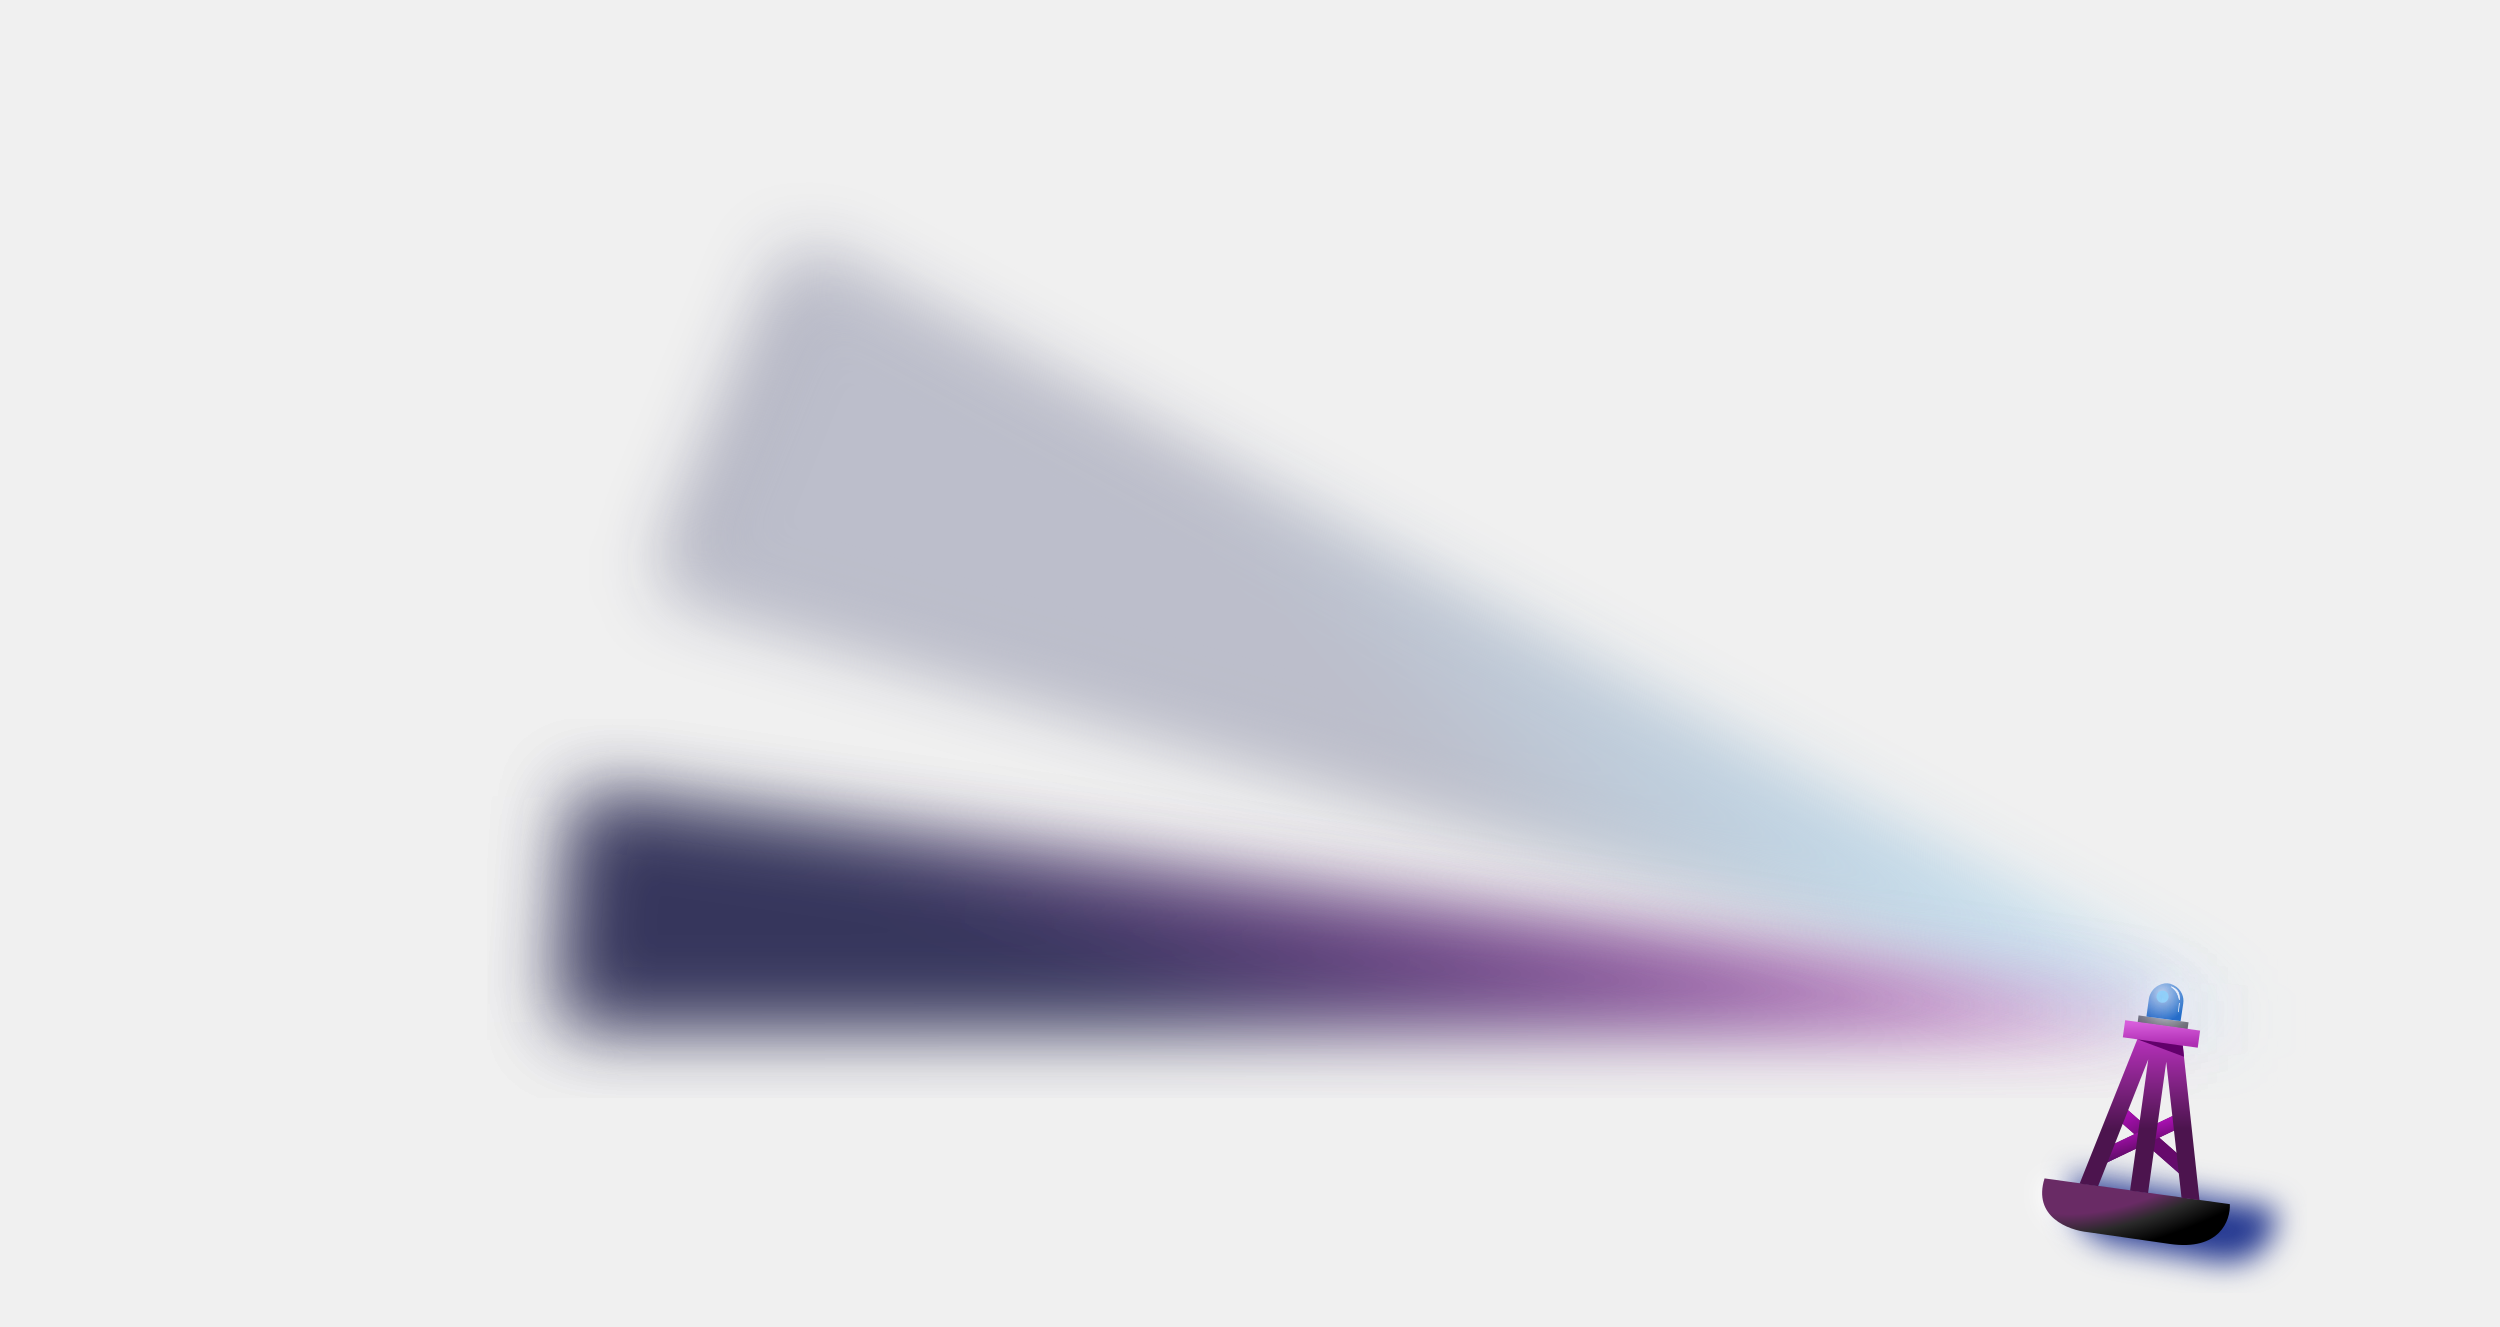
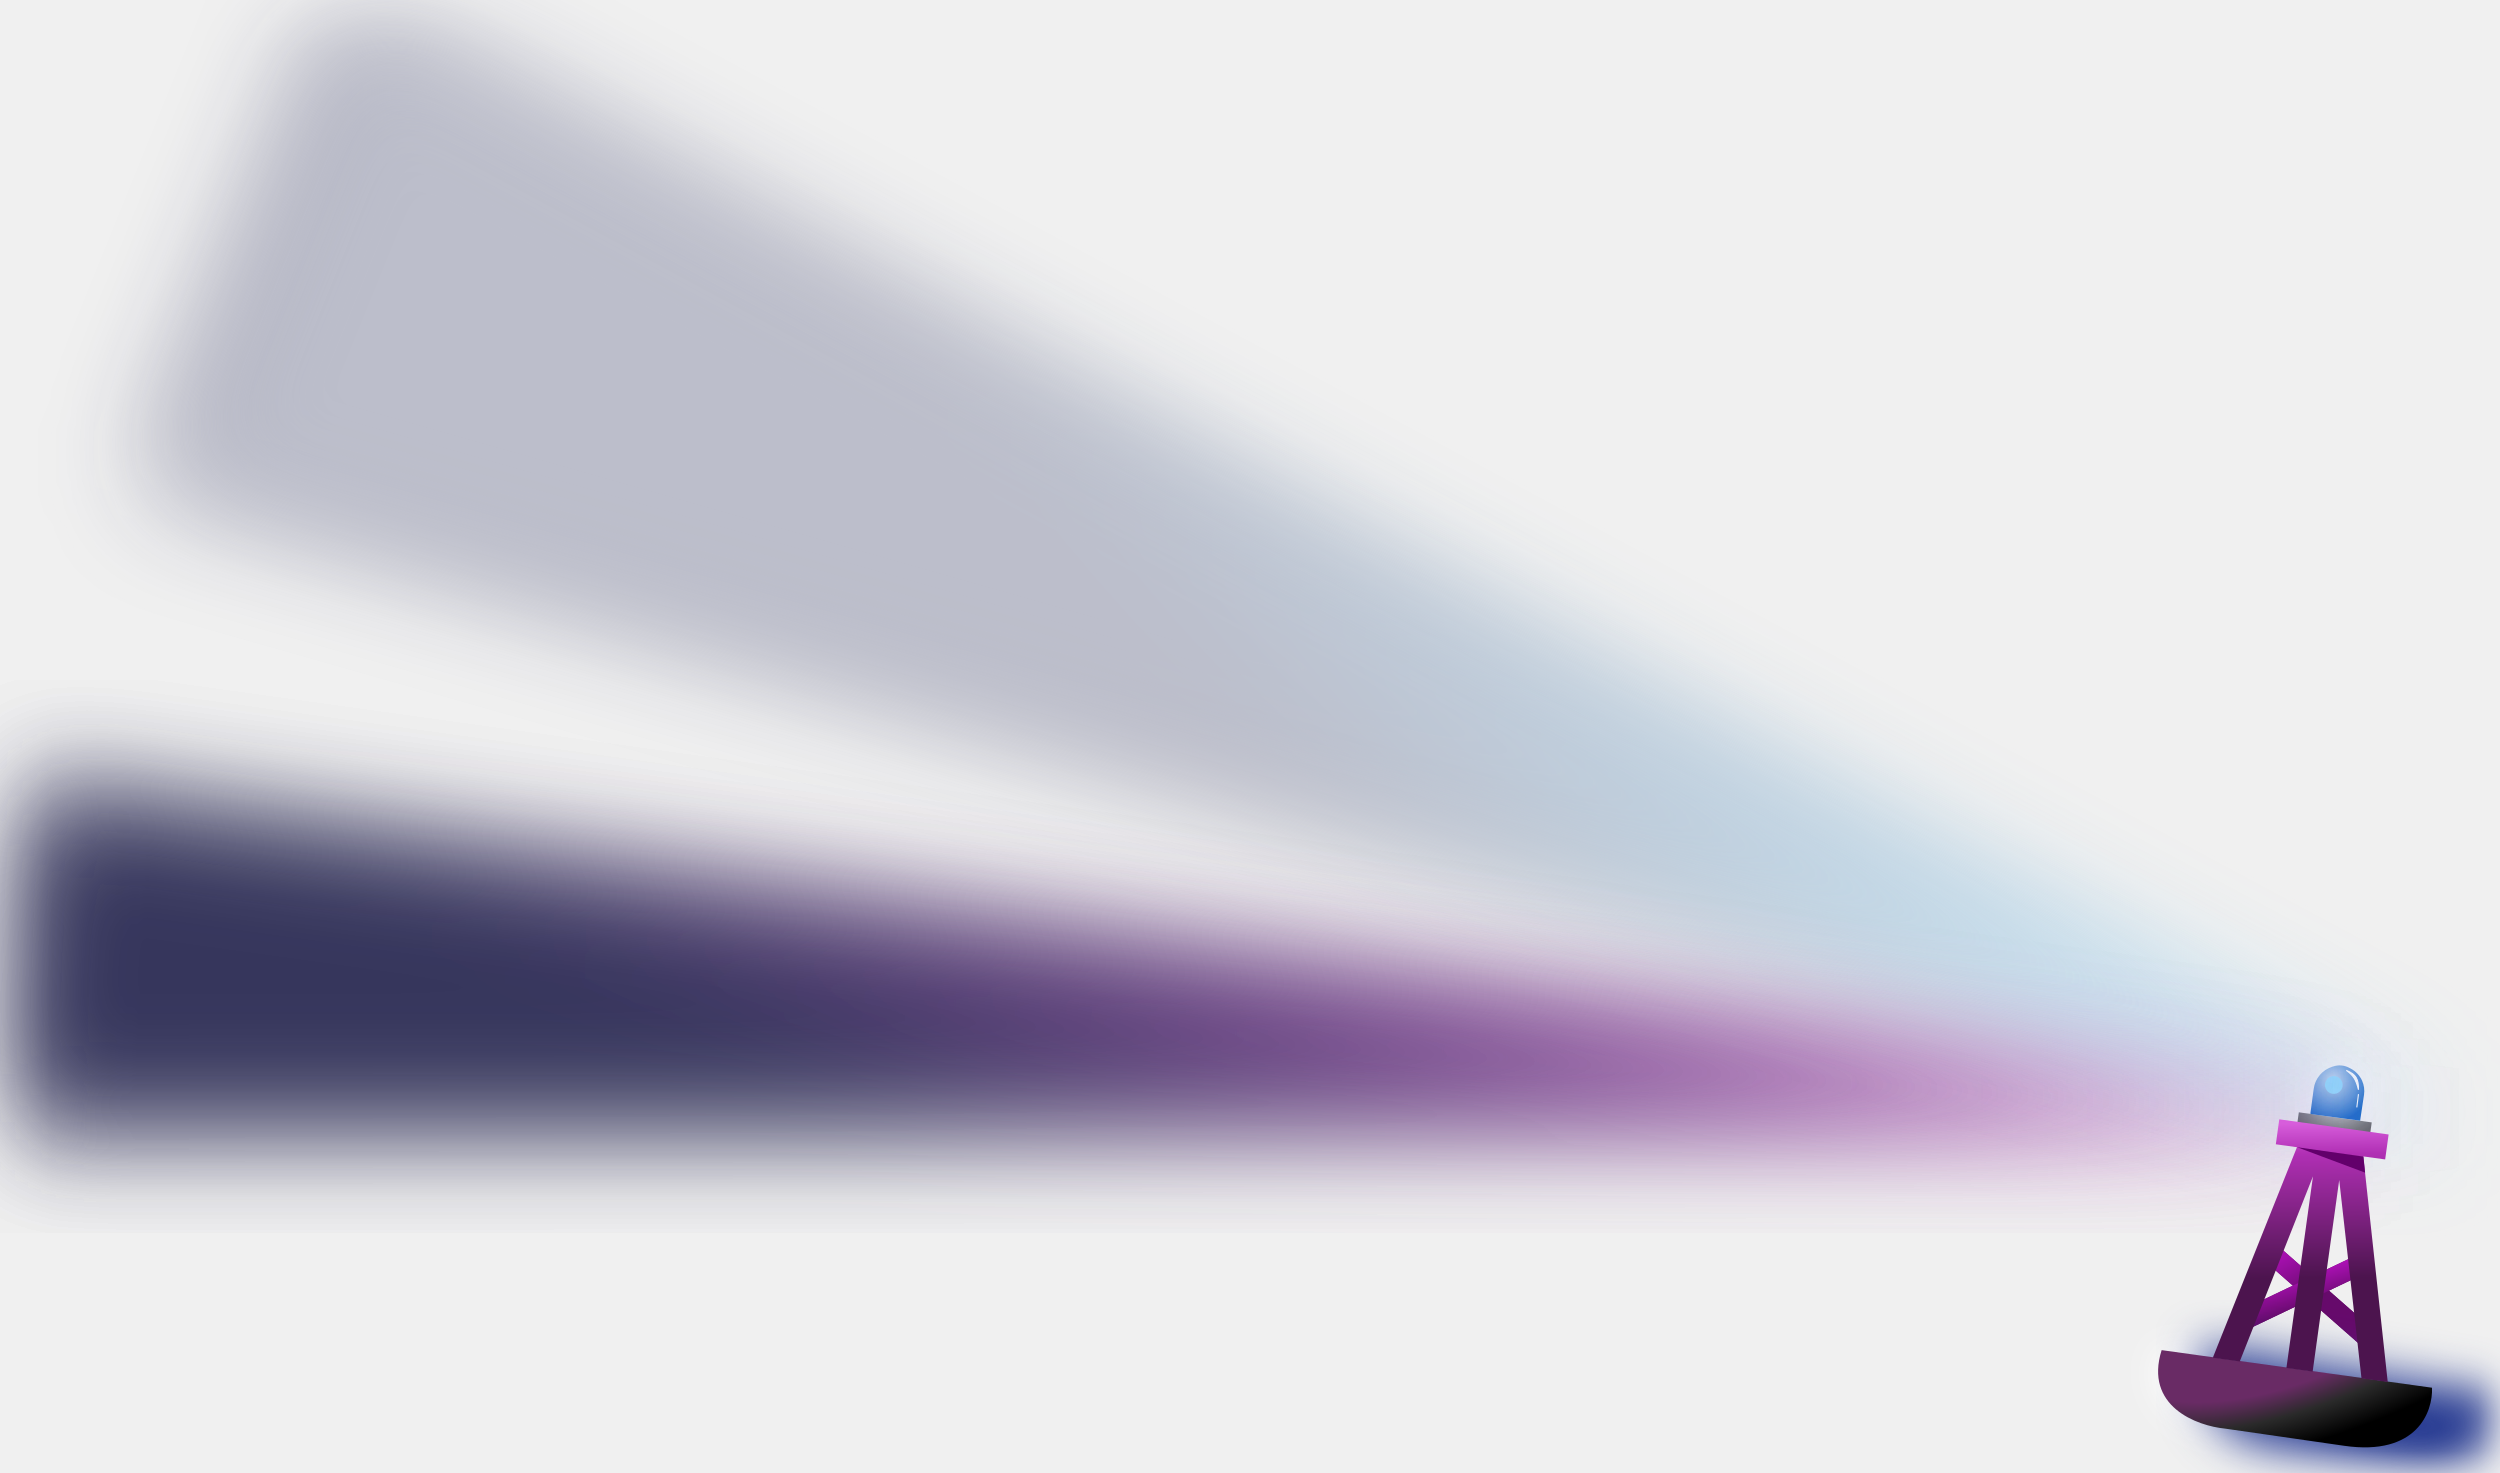
- <svg xmlns="http://www.w3.org/2000/svg" width="3299" height="1751" viewBox="0 0 3299 1751" fill="none">
+ <svg xmlns="http://www.w3.org/2000/svg" fill="none" viewBox="743.1 334 2260.9 1332">
  <ellipse cx="2853.71" cy="1315.22" rx="7.986" ry="8.042" transform="rotate(7.89376 2853.71 1315.22)" fill="#8BD8FF" />
  <path d="M2822.07 1339.92L2820.78 1349.22L2886.7 1358.36L2887.99 1349.06L2822.07 1339.92Z" fill="#4C4C4C" />
  <rect width="18.151" height="110.635" transform="matrix(0.655328 -0.755344 0.751098 0.66019 2793.72 1476.52)" fill="#660A6B" />
  <rect width="18.151" height="115.695" transform="matrix(-0.4251 -0.905146 -0.902383 0.430935 2878.99 1486.99)" fill="#660A6B" />
  <path d="M2871.5 1346L2836.5 1341L2838.5 1328L2844.5 1319.5L2858.5 1315L2870 1323L2873.5 1333L2871.5 1346Z" fill="#4493FA" stroke="#4493FA" />
  <path d="M2838.5 1324.5C2836.71 1334.35 2838.22 1337.71 2844 1341C2840.67 1335.61 2839.54 1331.98 2838.5 1324.5Z" fill="white" stroke="white" />
  <g filter="url(#filter0_f_809_969)">
    <path d="M2877.5 1347.5L2833 1341.5L2832.5 1341L2835.54 1318.57C2836.17 1313.96 2838.11 1309.62 2841.15 1306.09C2844 1302.76 2847.7 1300.27 2851.86 1298.88L2853.15 1298.45C2857.85 1296.89 2862.99 1297.28 2867.39 1299.56L2868.83 1300.3C2873.47 1302.69 2877.16 1306.61 2879.28 1311.38C2881.06 1315.38 2881.66 1319.8 2881.01 1324.12L2877.5 1347.5Z" fill="white" />
    <path d="M2877.5 1347.5L2833 1341.5L2832.5 1341L2835.54 1318.57C2836.17 1313.96 2838.11 1309.62 2841.15 1306.09C2844 1302.76 2847.7 1300.27 2851.86 1298.88L2853.15 1298.45C2857.85 1296.89 2862.99 1297.28 2867.39 1299.56L2868.83 1300.3C2873.47 1302.69 2877.16 1306.61 2879.28 1311.38C2881.06 1315.38 2881.66 1319.8 2881.01 1324.12L2877.5 1347.5Z" stroke="white" stroke-width="2" />
  </g>
  <path d="M2877.5 1347.5L2833 1341.5L2832.5 1341L2835.54 1318.57C2836.17 1313.96 2838.11 1309.62 2841.15 1306.09C2844 1302.76 2847.7 1300.27 2851.86 1298.88L2853.15 1298.45C2857.85 1296.89 2862.99 1297.28 2867.39 1299.56L2868.83 1300.3C2873.47 1302.69 2877.16 1306.61 2879.28 1311.38C2881.06 1315.38 2881.66 1319.8 2881.01 1324.12L2877.5 1347.5Z" fill="url(#paint0_radial_809_969)" />
  <path d="M2865 1302C2873.93 1305.72 2876.08 1309.73 2876 1319.5C2873.88 1310.63 2871.55 1306.72 2865 1302Z" fill="white" stroke="white" />
  <path d="M2876 1323.5L2874.5 1335.5" stroke="white" />
  <ellipse cx="2853.71" cy="1315.22" rx="7.986" ry="8.042" transform="rotate(7.89376 2853.71 1315.22)" fill="#8BD8FF" />
  <rect width="18.151" height="110.635" transform="matrix(0.655328 -0.755344 0.751098 0.66019 2793.72 1476.52)" fill="url(#paint1_linear_809_969)" />
  <rect width="18.151" height="115.695" transform="matrix(-0.4251 -0.905146 -0.902383 0.430935 2878.99 1486.99)" fill="url(#paint2_linear_809_969)" />
  <g filter="url(#filter1_f_809_969)">
    <path d="M2942.5 1589L2698 1555C2682 1605.8 2729.67 1623.5 2755.5 1626C2763.84 1627.17 2797 1631.9 2863 1641.5C2929 1651.1 2943.5 1610.5 2942.5 1589Z" fill="white" />
    <path d="M2942.5 1589L2698 1555C2682 1605.8 2729.67 1623.5 2755.5 1626C2763.84 1627.17 2797 1631.9 2863 1641.5C2929 1651.1 2943.5 1610.5 2942.5 1589Z" stroke="white" stroke-width="2" />
  </g>
  <g filter="url(#filter2_f_809_969)">
    <path d="M3003.95 1594.85L2736.51 1550C2719.01 1617.01 2771.15 1640.35 2799.41 1643.65C2808.52 1645.19 2844.8 1651.43 2916.99 1664.09C2989.18 1676.76 3005.04 1623.21 3003.95 1594.85Z" fill="#253991" />
  </g>
  <path d="M2942.5 1589L2698 1555C2682 1605.8 2729.67 1623.5 2755.5 1626C2763.84 1627.17 2797 1631.9 2863 1641.5C2929 1651.1 2943.5 1610.5 2942.5 1589Z" fill="url(#paint3_radial_809_969)" />
  <g filter="url(#filter3_f_809_969)">
    <path d="M2907.11 1347.64L743.102 1348.62L763.725 1049.6L2907.11 1347.64Z" fill="url(#paint4_linear_809_969)" fill-opacity="0.58" />
  </g>
  <g filter="url(#filter4_f_809_969)">
    <path d="M2964.67 1362.46L876.075 768.216L1052.18 333.996L2964.67 1362.46Z" fill="url(#paint5_linear_809_969)" fill-opacity="0.46" />
  </g>
  <g filter="url(#filter5_f_809_969)">
    <path d="M2907.11 1347.64L743.101 1348.62L763.723 1049.6L2907.11 1347.64Z" fill="url(#paint6_linear_809_969)" fill-opacity="0.58" />
  </g>
  <g filter="url(#filter6_f_809_969)">
    <path d="M2976.67 1365.46L888.073 771.215L1064.18 336.995L2976.67 1365.46Z" fill="#F8FDFF" fill-opacity="0.46" />
  </g>
  <path d="M2744.27 1561.88L2820.38 1371.49L2801.26 1368.84L2804.39 1346.27L2903.27 1359.98L2900.14 1382.55L2880.36 1379.81L2902.46 1583.82L2878.73 1580.53L2858.59 1401.15L2834.57 1574.4L2810.84 1571.11L2834.86 1397.86L2768.65 1565.26L2744.27 1561.88Z" fill="url(#paint7_linear_809_969)" />
  <path d="M2880.5 1380L2820.5 1371.5L2882 1394.5L2880.5 1380Z" fill="#62006B" />
  <defs>
    <filter id="filter0_f_809_969" x="2801.45" y="1266.51" width="110.818" height="112.115" filterUnits="userSpaceOnUse" color-interpolation-filters="sRGB">
      <feFlood flood-opacity="0" result="BackgroundImageFix" />
      <feBlend mode="normal" in="SourceGraphic" in2="BackgroundImageFix" result="shape" />
      <feGaussianBlur stdDeviation="15" result="effect1_foregroundBlur_809_969" />
    </filter>
    <filter id="filter1_f_809_969" x="2663.79" y="1523.89" width="309.758" height="150.051" filterUnits="userSpaceOnUse" color-interpolation-filters="sRGB">
      <feFlood flood-opacity="0" result="BackgroundImageFix" />
      <feBlend mode="normal" in="SourceGraphic" in2="BackgroundImageFix" result="shape" />
      <feGaussianBlur stdDeviation="15" result="effect1_foregroundBlur_809_969" />
    </filter>
    <filter id="filter2_f_809_969" x="2693" y="1510" width="351" height="196" filterUnits="userSpaceOnUse" color-interpolation-filters="sRGB">
      <feFlood flood-opacity="0" result="BackgroundImageFix" />
      <feBlend mode="normal" in="SourceGraphic" in2="BackgroundImageFix" result="shape" />
      <feGaussianBlur stdDeviation="20" result="effect1_foregroundBlur_809_969" />
    </filter>
    <filter id="filter3_f_809_969" x="643.102" y="949.6" width="2364.01" height="499.021" filterUnits="userSpaceOnUse" color-interpolation-filters="sRGB">
      <feFlood flood-opacity="0" result="BackgroundImageFix" />
      <feBlend mode="normal" in="SourceGraphic" in2="BackgroundImageFix" result="shape" />
      <feGaussianBlur stdDeviation="50" result="effect1_foregroundBlur_809_969" />
    </filter>
    <filter id="filter4_f_809_969" x="776.076" y="233.996" width="2288.6" height="1228.46" filterUnits="userSpaceOnUse" color-interpolation-filters="sRGB">
      <feFlood flood-opacity="0" result="BackgroundImageFix" />
      <feBlend mode="normal" in="SourceGraphic" in2="BackgroundImageFix" result="shape" />
      <feGaussianBlur stdDeviation="50" result="effect1_foregroundBlur_809_969" />
    </filter>
    <filter id="filter5_f_809_969" x="643.101" y="949.6" width="2364.01" height="499.021" filterUnits="userSpaceOnUse" color-interpolation-filters="sRGB">
      <feFlood flood-opacity="0" result="BackgroundImageFix" />
      <feBlend mode="normal" in="SourceGraphic" in2="BackgroundImageFix" result="shape" />
      <feGaussianBlur stdDeviation="50" result="effect1_foregroundBlur_809_969" />
    </filter>
    <filter id="filter6_f_809_969" x="788.073" y="236.995" width="2288.6" height="1228.46" filterUnits="userSpaceOnUse" color-interpolation-filters="sRGB">
      <feFlood flood-opacity="0" result="BackgroundImageFix" />
      <feBlend mode="normal" in="SourceGraphic" in2="BackgroundImageFix" result="shape" />
      <feGaussianBlur stdDeviation="50" result="effect1_foregroundBlur_809_969" />
    </filter>
    <radialGradient id="paint0_radial_809_969" cx="0" cy="0" r="1" gradientUnits="userSpaceOnUse" gradientTransform="translate(2853 1310.5) rotate(83.4474) scale(37.2433 35.7969)">
      <stop stop-color="#C3D7EF" />
      <stop offset="1" stop-color="#085EC3" />
    </radialGradient>
    <linearGradient id="paint1_linear_809_969" x1="5.111" y1="50.499" x2="31.696" y2="-10.437" gradientUnits="userSpaceOnUse">
      <stop stop-color="#660A6B" />
      <stop offset="1" stop-color="#C613D1" />
    </linearGradient>
    <linearGradient id="paint2_linear_809_969" x1="-6.184" y1="56.647" x2="36.439" y2="49.88" gradientUnits="userSpaceOnUse">
      <stop stop-color="#660A6B" />
      <stop offset="1" stop-color="#C613D1" />
    </linearGradient>
    <radialGradient id="paint3_radial_809_969" cx="0" cy="0" r="1" gradientUnits="userSpaceOnUse" gradientTransform="translate(2793 1550) rotate(74.5621) scale(96.4234 271.646)">
      <stop offset="0.442" stop-color="#692B65" />
      <stop offset="0.695" stop-color="#2A2A2A" />
      <stop offset="1" />
    </radialGradient>
    <linearGradient id="paint4_linear_809_969" x1="2925" y1="1367.41" x2="2677.39" y2="1911.38" gradientUnits="userSpaceOnUse">
      <stop stop-color="#B032B4" />
      <stop offset="0.915" stop-color="#0D0E3D" />
    </linearGradient>
    <linearGradient id="paint5_linear_809_969" x1="2971.61" y1="1396.46" x2="2234.42" y2="2050.54" gradientUnits="userSpaceOnUse">
      <stop stop-color="#30B4F6" />
      <stop offset="0.555" stop-color="#0D0E3D" />
    </linearGradient>
    <linearGradient id="paint6_linear_809_969" x1="2924.99" y1="1367.41" x2="2677.39" y2="1911.38" gradientUnits="userSpaceOnUse">
      <stop stop-color="#B032B4" />
      <stop offset="0.915" stop-color="#0D0E3D" />
    </linearGradient>
    <linearGradient id="paint7_linear_809_969" x1="2821" y1="1342" x2="2823.36" y2="1572.85" gradientUnits="userSpaceOnUse">
      <stop offset="0.035" stop-color="#D75DDB" />
      <stop offset="0.155" stop-color="#B02FB4" />
      <stop offset="0.64" stop-color="#4C144E" />
    </linearGradient>
  </defs>
</svg>
